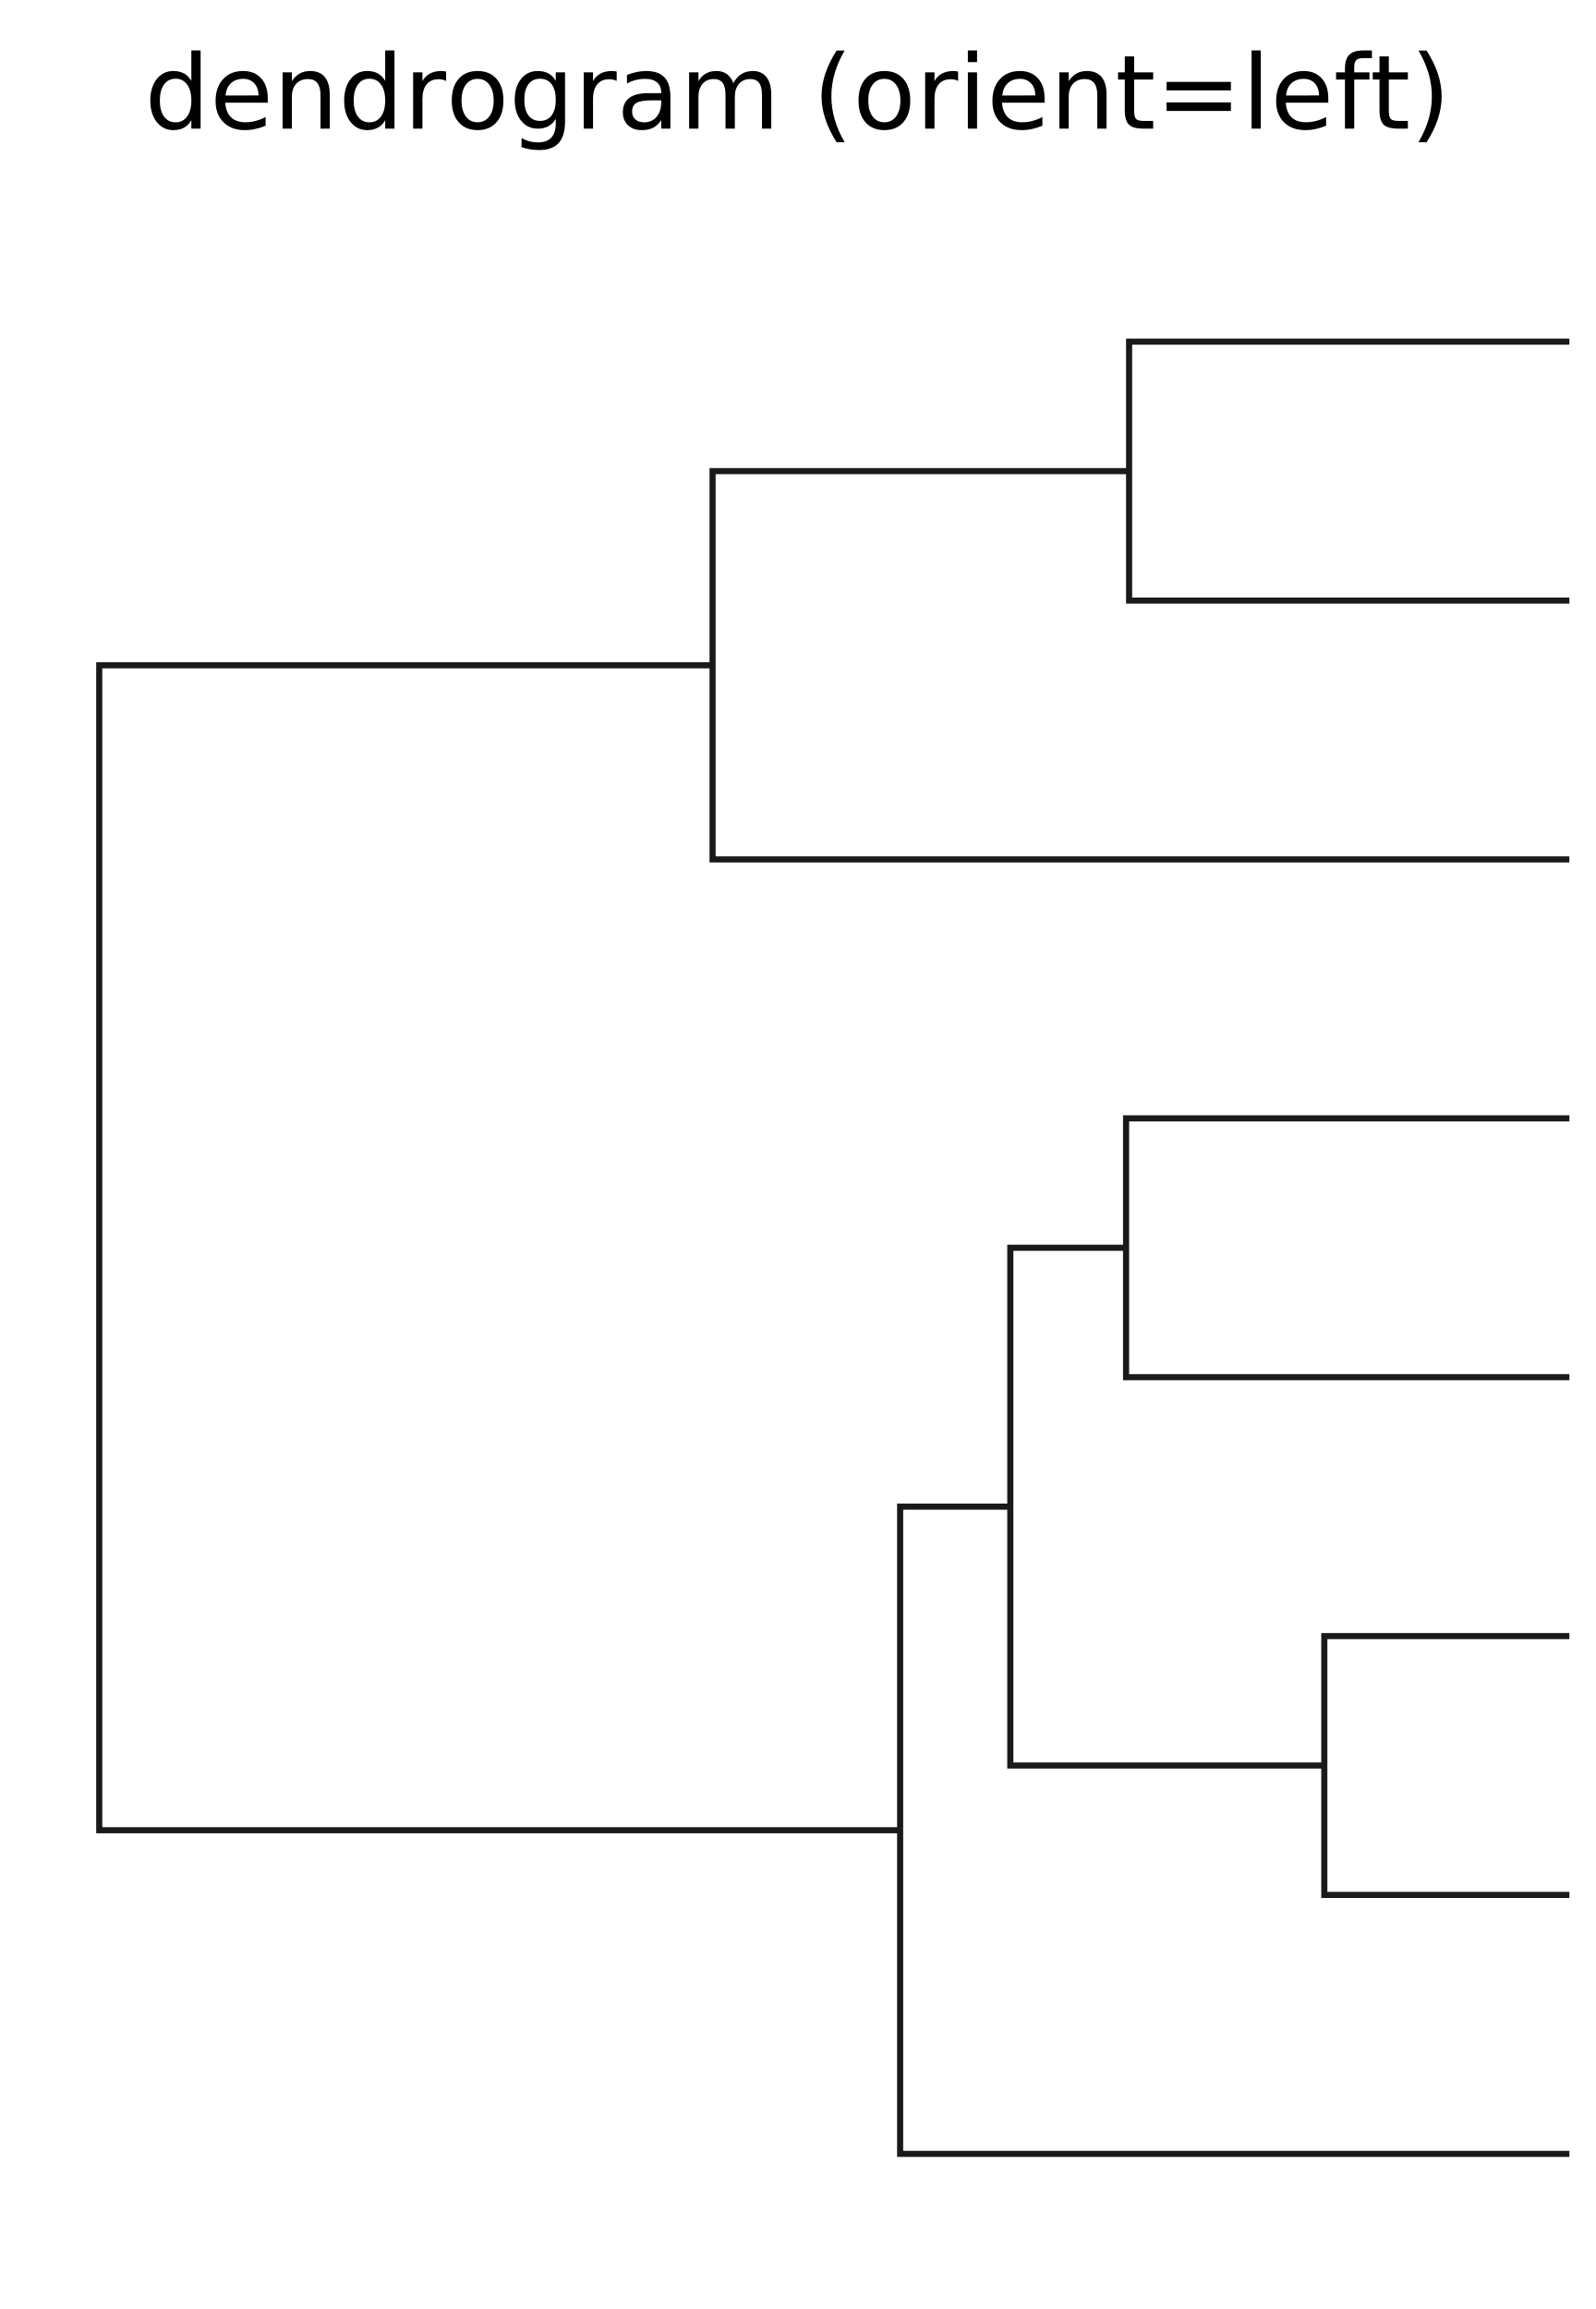
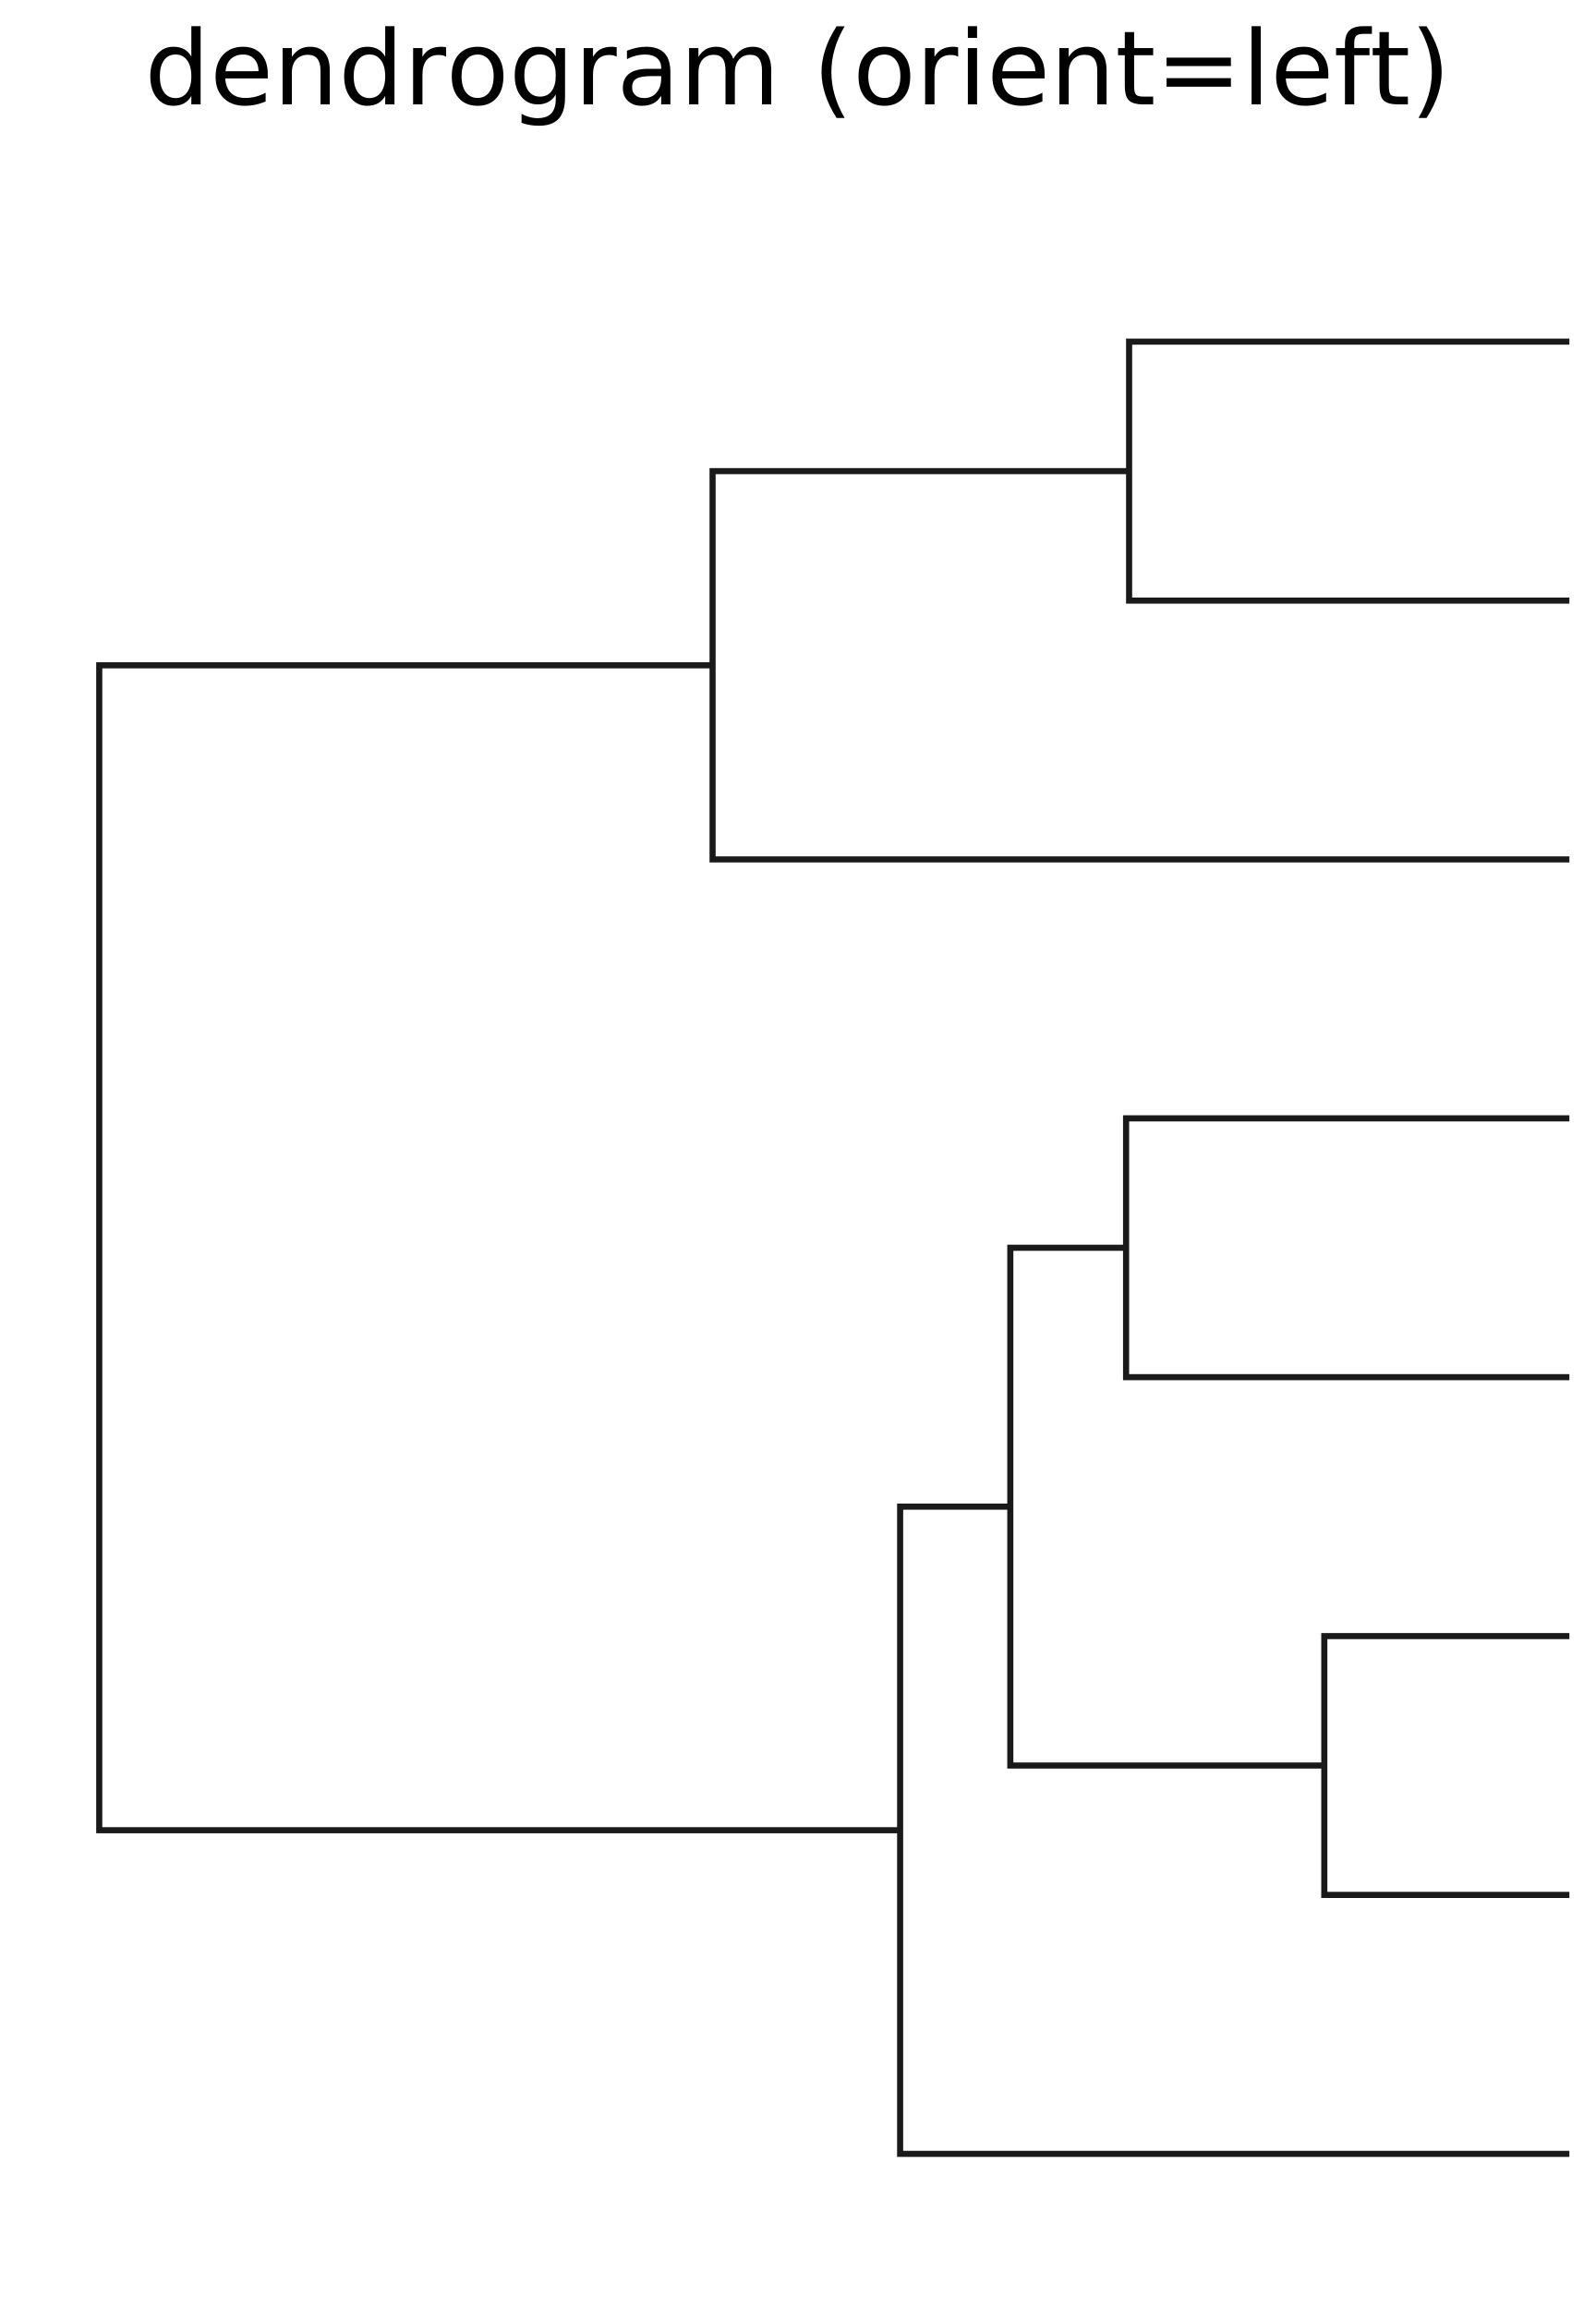
<svg xmlns="http://www.w3.org/2000/svg" width="248" height="359" viewBox="0 0 248 359" font-family="DejaVu Sans, Bitstream Vera Sans, Verdana, Arial, sans-serif" font-size="11" style="background:#fff" data-plotlet-version="0.5.1" data-plotlet-schema="2" data-plotlet-kind="figure">
  <g transform="translate(4,33)" data-plotlet-kind="panel" data-plotlet-title="dendrogram (orient=left)" data-plotlet-xscale="linear" data-plotlet-yscale="linear" data-plotlet-xlim="-0.06,1.2" data-plotlet-ylim="0,8" data-plotlet-panel-bbox="4,4,240,351" data-plotlet-data-area="0,29,240,322">
    <svg x="0" y="0" width="240" height="322" overflow="hidden">
      <g class="plotlet-artist" data-plotlet-type="dendrogram" data-plotlet-index="0" data-plotlet-color="#1a1a1a" data-plotlet-orient="left" data-plotlet-n-leaves="8" data-plotlet-max-height="1.2" data-plotlet-leaves="[6, 1, 2, 3, 5, 4, 0, 7]">
        <path d="M240.00,261.62 L201.90,261.62 L201.90,221.38 L240.00,221.38" fill="none" stroke="#1a1a1a" stroke-width="0.95" />
        <path d="M240.00,181.12 L171.08,181.12 L171.08,140.88 L240.00,140.88" fill="none" stroke="#1a1a1a" stroke-width="0.95" />
        <path d="M201.90,241.50 L153.08,241.50 L153.08,161.00 L171.08,161.00" fill="none" stroke="#1a1a1a" stroke-width="0.95" />
        <path d="M240.00,301.88 L135.95,301.88 L135.95,201.25 L153.08,201.25" fill="none" stroke="#1a1a1a" stroke-width="0.95" />
        <path d="M240.00,60.38 L171.55,60.38 L171.55,20.12 L240.00,20.12" fill="none" stroke="#1a1a1a" stroke-width="0.95" />
        <path d="M240.00,100.62 L106.79,100.62 L106.79,40.25 L171.55,40.25" fill="none" stroke="#1a1a1a" stroke-width="0.95" />
        <path d="M135.95,251.56 L11.43,251.56 L11.43,70.44 L106.79,70.44" fill="none" stroke="#1a1a1a" stroke-width="0.95" />
      </g>
    </svg>
-     <path d="M25.75 -20.42V-25.16H27.19V-13.00H25.75V-14.31Q25.30 -13.53 24.61 -13.15Q23.91 -12.77 22.95 -12.77Q21.36 -12.77 20.36 -14.04Q19.37 -15.30 19.37 -17.37Q19.37 -19.43 20.36 -20.70Q21.36 -21.96 22.95 -21.96Q23.91 -21.96 24.61 -21.58Q25.30 -21.20 25.75 -20.42ZM20.85 -17.37Q20.85 -15.78 21.50 -14.88Q22.16 -13.98 23.30 -13.98Q24.44 -13.98 25.09 -14.88Q25.75 -15.78 25.75 -17.37Q25.75 -18.95 25.09 -19.86Q24.44 -20.76 23.30 -20.76Q22.16 -20.76 21.50 -19.86Q20.85 -18.95 20.85 -17.37ZM37.63 -17.73V-17.03H31.02Q31.12 -15.55 31.92 -14.77Q32.72 -13.99 34.15 -13.99Q34.98 -13.99 35.75 -14.20Q36.53 -14.40 37.30 -14.80V-13.45Q36.52 -13.12 35.71 -12.95Q34.90 -12.77 34.06 -12.77Q31.97 -12.77 30.75 -13.99Q29.52 -15.21 29.52 -17.29Q29.52 -19.44 30.68 -20.70Q31.84 -21.96 33.81 -21.96Q35.58 -21.96 36.61 -20.82Q37.63 -19.69 37.63 -17.73ZM36.20 -18.16Q36.18 -19.34 35.54 -20.04Q34.89 -20.74 33.83 -20.74Q32.62 -20.74 31.90 -20.06Q31.18 -19.38 31.07 -18.15ZM47.27 -18.28V-13.00H45.83V-18.23Q45.83 -19.48 45.34 -20.09Q44.86 -20.71 43.89 -20.71Q42.73 -20.71 42.05 -19.97Q41.38 -19.23 41.38 -17.95V-13.00H39.94V-21.75H41.38V-20.39Q41.90 -21.18 42.60 -21.57Q43.30 -21.96 44.21 -21.96Q45.72 -21.96 46.49 -21.03Q47.27 -20.09 47.27 -18.28ZM55.89 -20.42V-25.16H57.33V-13.00H55.89V-14.31Q55.44 -13.53 54.75 -13.15Q54.05 -12.77 53.09 -12.77Q51.50 -12.77 50.50 -14.04Q49.51 -15.30 49.51 -17.37Q49.51 -19.43 50.50 -20.70Q51.50 -21.96 53.09 -21.96Q54.05 -21.96 54.75 -21.58Q55.44 -21.20 55.89 -20.42ZM50.99 -17.37Q50.99 -15.78 51.64 -14.88Q52.30 -13.98 53.44 -13.98Q54.58 -13.98 55.23 -14.88Q55.89 -15.78 55.89 -17.37Q55.89 -18.95 55.23 -19.86Q54.58 -20.76 53.44 -20.76Q52.30 -20.76 51.64 -19.86Q50.99 -18.95 50.99 -17.37ZM65.36 -20.41Q65.12 -20.55 64.83 -20.61Q64.55 -20.68 64.20 -20.68Q62.98 -20.68 62.33 -19.89Q61.68 -19.09 61.68 -17.61V-13.00H60.23V-21.75H61.68V-20.39Q62.13 -21.19 62.86 -21.57Q63.59 -21.96 64.62 -21.96Q64.77 -21.96 64.95 -21.94Q65.13 -21.92 65.35 -21.88ZM70.26 -20.74Q69.10 -20.74 68.43 -19.84Q67.76 -18.94 67.76 -17.37Q67.76 -15.80 68.43 -14.89Q69.09 -13.99 70.26 -13.99Q71.41 -13.99 72.08 -14.90Q72.75 -15.80 72.75 -17.37Q72.75 -18.92 72.08 -19.83Q71.41 -20.74 70.26 -20.74ZM70.26 -21.96Q72.13 -21.96 73.20 -20.74Q74.27 -19.52 74.27 -17.37Q74.27 -15.22 73.20 -14.00Q72.13 -12.77 70.26 -12.77Q68.38 -12.77 67.31 -14.00Q66.24 -15.22 66.24 -17.37Q66.24 -19.52 67.31 -20.74Q68.38 -21.96 70.26 -21.96ZM82.41 -17.48Q82.41 -19.04 81.77 -19.90Q81.12 -20.76 79.96 -20.76Q78.80 -20.76 78.16 -19.90Q77.52 -19.04 77.52 -17.48Q77.52 -15.92 78.16 -15.06Q78.80 -14.20 79.96 -14.20Q81.12 -14.20 81.77 -15.06Q82.41 -15.92 82.41 -17.48ZM83.85 -14.09Q83.85 -11.85 82.86 -10.76Q81.87 -9.67 79.82 -9.67Q79.06 -9.67 78.39 -9.79Q77.72 -9.90 77.09 -10.13V-11.53Q77.72 -11.19 78.34 -11.02Q78.95 -10.86 79.59 -10.86Q81.01 -10.86 81.71 -11.60Q82.41 -12.34 82.41 -13.83V-14.54Q81.97 -13.77 81.27 -13.38Q80.58 -13.00 79.61 -13.00Q78.00 -13.00 77.02 -14.23Q76.03 -15.45 76.03 -17.48Q76.03 -19.51 77.02 -20.73Q78.00 -21.96 79.61 -21.96Q80.58 -21.96 81.27 -21.58Q81.97 -21.20 82.41 -20.42V-21.75H83.85ZM91.88 -20.41Q91.64 -20.55 91.36 -20.61Q91.07 -20.68 90.73 -20.68Q89.51 -20.68 88.86 -19.89Q88.20 -19.09 88.20 -17.61V-13.00H86.76V-21.75H88.20V-20.39Q88.66 -21.19 89.38 -21.57Q90.11 -21.96 91.15 -21.96Q91.30 -21.96 91.48 -21.94Q91.66 -21.92 91.88 -21.88ZM97.37 -17.40Q95.62 -17.40 94.95 -17.00Q94.28 -16.60 94.28 -15.64Q94.28 -14.88 94.79 -14.43Q95.29 -13.98 96.16 -13.98Q97.35 -13.98 98.07 -14.82Q98.80 -15.67 98.80 -17.08V-17.40ZM100.23 -17.99V-13.00H98.80V-14.33Q98.30 -13.53 97.57 -13.15Q96.84 -12.77 95.77 -12.77Q94.43 -12.77 93.64 -13.53Q92.84 -14.28 92.84 -15.55Q92.84 -17.02 93.83 -17.77Q94.82 -18.52 96.78 -18.52H98.80V-18.66Q98.80 -19.66 98.14 -20.20Q97.49 -20.74 96.31 -20.74Q95.56 -20.74 94.85 -20.56Q94.14 -20.38 93.48 -20.02V-21.35Q94.27 -21.66 95.02 -21.81Q95.76 -21.96 96.46 -21.96Q98.36 -21.96 99.30 -20.98Q100.23 -19.99 100.23 -17.99ZM110.01 -20.07Q110.55 -21.04 111.30 -21.50Q112.05 -21.96 113.06 -21.96Q114.43 -21.96 115.17 -21.00Q115.91 -20.05 115.91 -18.28V-13.00H114.47V-18.23Q114.47 -19.49 114.02 -20.10Q113.58 -20.71 112.66 -20.71Q111.55 -20.71 110.90 -19.97Q110.25 -19.23 110.25 -17.95V-13.00H108.80V-18.23Q108.80 -19.50 108.36 -20.11Q107.91 -20.71 106.98 -20.71Q105.88 -20.71 105.23 -19.96Q104.59 -19.22 104.59 -17.95V-13.00H103.14V-21.75H104.59V-20.39Q105.08 -21.20 105.77 -21.58Q106.45 -21.96 107.40 -21.96Q108.35 -21.96 109.02 -21.48Q109.69 -20.99 110.01 -20.07ZM127.32 -25.14Q126.27 -23.34 125.77 -21.59Q125.26 -19.83 125.26 -18.02Q125.26 -16.22 125.77 -14.45Q126.28 -12.68 127.32 -10.89H126.07Q124.90 -12.73 124.32 -14.50Q123.73 -16.27 123.73 -18.02Q123.73 -19.77 124.31 -21.53Q124.89 -23.30 126.07 -25.14ZM133.50 -20.74Q132.34 -20.74 131.67 -19.84Q131.00 -18.94 131.00 -17.37Q131.00 -15.80 131.67 -14.89Q132.34 -13.99 133.50 -13.99Q134.65 -13.99 135.32 -14.90Q135.99 -15.80 135.99 -17.37Q135.99 -18.92 135.32 -19.83Q134.65 -20.74 133.50 -20.74ZM133.50 -21.96Q135.38 -21.96 136.45 -20.74Q137.52 -19.52 137.52 -17.37Q137.52 -15.22 136.45 -14.00Q135.38 -12.77 133.50 -12.77Q131.62 -12.77 130.55 -14.00Q129.48 -15.22 129.48 -17.37Q129.48 -19.52 130.55 -20.74Q131.62 -21.96 133.50 -21.96ZM144.97 -20.41Q144.73 -20.55 144.44 -20.61Q144.16 -20.68 143.81 -20.68Q142.59 -20.68 141.94 -19.89Q141.29 -19.09 141.29 -17.61V-13.00H139.84V-21.75H141.29V-20.39Q141.74 -21.19 142.47 -21.57Q143.20 -21.96 144.23 -21.96Q144.38 -21.96 144.56 -21.94Q144.74 -21.92 144.96 -21.88ZM146.48 -21.75H147.91V-13.00H146.48ZM146.48 -25.16H147.91V-23.34H146.48ZM158.41 -17.73V-17.03H151.80Q151.89 -15.55 152.69 -14.77Q153.49 -13.99 154.92 -13.99Q155.75 -13.99 156.53 -14.20Q157.30 -14.40 158.07 -14.80V-13.45Q157.30 -13.12 156.48 -12.95Q155.67 -12.77 154.84 -12.77Q152.74 -12.77 151.52 -13.99Q150.30 -15.21 150.30 -17.29Q150.30 -19.44 151.46 -20.70Q152.62 -21.96 154.59 -21.96Q156.35 -21.96 157.38 -20.82Q158.41 -19.69 158.41 -17.73ZM156.97 -18.16Q156.95 -19.34 156.31 -20.04Q155.66 -20.74 154.60 -20.74Q153.40 -20.74 152.68 -20.06Q151.95 -19.38 151.84 -18.15ZM168.04 -18.28V-13.00H166.60V-18.23Q166.60 -19.48 166.12 -20.09Q165.63 -20.71 164.66 -20.71Q163.50 -20.71 162.83 -19.97Q162.16 -19.23 162.16 -17.95V-13.00H160.71V-21.75H162.16V-20.39Q162.67 -21.18 163.37 -21.57Q164.07 -21.96 164.98 -21.96Q166.49 -21.96 167.27 -21.03Q168.04 -20.09 168.04 -18.28ZM172.33 -24.23V-21.75H175.29V-20.63H172.33V-15.88Q172.33 -14.81 172.62 -14.51Q172.91 -14.20 173.81 -14.20H175.29V-13.00H173.81Q172.15 -13.00 171.52 -13.62Q170.88 -14.24 170.88 -15.88V-20.63H169.83V-21.75H170.88V-24.23ZM177.37 -20.27H187.38V-18.95H177.37ZM177.37 -17.08H187.38V-15.75H177.37ZM190.59 -25.16H192.02V-13.00H190.59ZM202.52 -17.73V-17.03H195.91Q196.00 -15.55 196.80 -14.77Q197.60 -13.99 199.03 -13.99Q199.86 -13.99 200.64 -14.20Q201.41 -14.40 202.18 -14.80V-13.45Q201.41 -13.12 200.59 -12.95Q199.78 -12.77 198.95 -12.77Q196.85 -12.77 195.63 -13.99Q194.41 -15.21 194.41 -17.29Q194.41 -19.44 195.57 -20.70Q196.73 -21.96 198.70 -21.96Q200.46 -21.96 201.49 -20.82Q202.52 -19.69 202.52 -17.73ZM201.08 -18.16Q201.06 -19.34 200.42 -20.04Q199.77 -20.74 198.71 -20.74Q197.51 -20.74 196.79 -20.06Q196.06 -19.38 195.95 -18.15ZM209.30 -25.16V-23.96H207.93Q207.16 -23.96 206.86 -23.65Q206.55 -23.34 206.55 -22.52V-21.75H208.92V-20.63H206.55V-13.00H205.11V-20.63H203.73V-21.75H205.11V-22.36Q205.11 -23.82 205.79 -24.49Q206.47 -25.16 207.95 -25.16ZM211.93 -24.23V-21.75H214.89V-20.63H211.93V-15.88Q211.93 -14.81 212.22 -14.51Q212.52 -14.20 213.41 -14.20H214.89V-13.00H213.41Q211.75 -13.00 211.12 -13.62Q210.48 -14.24 210.48 -15.88V-20.63H209.43V-21.75H210.48V-24.23ZM216.55 -25.14H217.80Q218.98 -23.30 219.56 -21.53Q220.14 -19.77 220.14 -18.02Q220.14 -16.27 219.56 -14.50Q218.98 -12.73 217.80 -10.89H216.55Q217.59 -12.68 218.11 -14.45Q218.62 -16.22 218.62 -18.02Q218.62 -19.83 218.11 -21.59Q217.59 -23.34 216.55 -25.14Z" fill="#000" />
+     <path d="M25.75 -24.20V-28.93H27.19V-16.77H25.75V-18.09Q25.30 -17.30 24.61 -16.93Q23.91 -16.55 22.95 -16.55Q21.36 -16.55 20.36 -17.81Q19.37 -19.08 19.37 -21.14Q19.37 -23.20 20.36 -24.47Q21.36 -25.73 22.95 -25.73Q23.91 -25.73 24.61 -25.36Q25.30 -24.98 25.75 -24.20ZM20.85 -21.14Q20.85 -19.55 21.50 -18.65Q22.16 -17.75 23.30 -17.75Q24.44 -17.75 25.09 -18.65Q25.75 -19.55 25.75 -21.14Q25.75 -22.73 25.09 -23.63Q24.44 -24.53 23.30 -24.53Q22.16 -24.53 21.50 -23.63Q20.85 -22.73 20.85 -21.14ZM37.63 -21.51V-20.80H31.02Q31.12 -19.32 31.92 -18.54Q32.72 -17.77 34.15 -17.77Q34.98 -17.77 35.75 -17.97Q36.53 -18.17 37.30 -18.58V-17.22Q36.52 -16.89 35.71 -16.72Q34.90 -16.55 34.06 -16.55Q31.97 -16.55 30.75 -17.77Q29.52 -18.98 29.52 -21.06Q29.52 -23.21 30.68 -24.47Q31.84 -25.73 33.81 -25.73Q35.58 -25.73 36.61 -24.60Q37.63 -23.46 37.63 -21.51ZM36.20 -21.93Q36.18 -23.11 35.54 -23.81Q34.89 -24.52 33.83 -24.52Q32.62 -24.52 31.90 -23.84Q31.18 -23.16 31.07 -21.92ZM47.27 -22.05V-16.77H45.83V-22.01Q45.83 -23.25 45.34 -23.87Q44.86 -24.48 43.89 -24.48Q42.73 -24.48 42.05 -23.74Q41.38 -23.00 41.38 -21.72V-16.77H39.94V-25.52H41.38V-24.16Q41.90 -24.95 42.60 -25.34Q43.30 -25.73 44.21 -25.73Q45.72 -25.73 46.49 -24.80Q47.27 -23.87 47.27 -22.05ZM55.89 -24.20V-28.93H57.33V-16.77H55.89V-18.09Q55.44 -17.30 54.75 -16.93Q54.05 -16.55 53.09 -16.55Q51.50 -16.55 50.50 -17.81Q49.51 -19.08 49.51 -21.14Q49.51 -23.20 50.50 -24.47Q51.50 -25.73 53.09 -25.73Q54.05 -25.73 54.75 -25.36Q55.44 -24.98 55.89 -24.20ZM50.99 -21.14Q50.99 -19.55 51.64 -18.65Q52.30 -17.75 53.44 -17.75Q54.58 -17.75 55.23 -18.65Q55.89 -19.55 55.89 -21.14Q55.89 -22.73 55.23 -23.63Q54.58 -24.53 53.44 -24.53Q52.30 -24.53 51.64 -23.63Q50.99 -22.73 50.99 -21.14ZM65.36 -24.18Q65.12 -24.32 64.83 -24.39Q64.55 -24.45 64.20 -24.45Q62.98 -24.45 62.33 -23.66Q61.68 -22.87 61.68 -21.38V-16.77H60.23V-25.52H61.68V-24.16Q62.13 -24.96 62.86 -25.35Q63.59 -25.73 64.62 -25.73Q64.77 -25.73 64.95 -25.71Q65.13 -25.70 65.35 -25.66ZM70.26 -24.52Q69.10 -24.52 68.43 -23.61Q67.76 -22.71 67.76 -21.14Q67.76 -19.57 68.43 -18.67Q69.09 -17.77 70.26 -17.77Q71.41 -17.77 72.08 -18.67Q72.75 -19.58 72.75 -21.14Q72.75 -22.70 72.08 -23.61Q71.41 -24.52 70.26 -24.52ZM70.26 -25.73Q72.13 -25.73 73.20 -24.52Q74.27 -23.30 74.27 -21.14Q74.27 -18.99 73.20 -17.77Q72.13 -16.55 70.26 -16.55Q68.38 -16.55 67.31 -17.77Q66.24 -18.99 66.24 -21.14Q66.24 -23.30 67.31 -24.52Q68.38 -25.73 70.26 -25.73ZM82.41 -21.25Q82.41 -22.81 81.77 -23.67Q81.12 -24.53 79.96 -24.53Q78.80 -24.53 78.16 -23.67Q77.52 -22.81 77.52 -21.25Q77.52 -19.70 78.16 -18.84Q78.80 -17.98 79.96 -17.98Q81.12 -17.98 81.77 -18.84Q82.41 -19.70 82.41 -21.25ZM83.85 -17.86Q83.85 -15.62 82.86 -14.54Q81.87 -13.45 79.82 -13.45Q79.06 -13.45 78.39 -13.56Q77.72 -13.67 77.09 -13.91V-15.30Q77.72 -14.96 78.34 -14.80Q78.95 -14.63 79.59 -14.63Q81.01 -14.63 81.71 -15.37Q82.41 -16.11 82.41 -17.60V-18.31Q81.97 -17.54 81.27 -17.16Q80.58 -16.77 79.61 -16.77Q78.00 -16.77 77.02 -18.00Q76.03 -19.23 76.03 -21.25Q76.03 -23.28 77.02 -24.51Q78.00 -25.73 79.61 -25.73Q80.58 -25.73 81.27 -25.35Q81.97 -24.97 82.41 -24.20V-25.52H83.85ZM91.88 -24.18Q91.64 -24.32 91.36 -24.39Q91.07 -24.45 90.73 -24.45Q89.51 -24.45 88.86 -23.66Q88.20 -22.87 88.20 -21.38V-16.77H86.76V-25.52H88.20V-24.16Q88.66 -24.96 89.38 -25.35Q90.11 -25.73 91.15 -25.73Q91.30 -25.73 91.48 -25.71Q91.66 -25.70 91.88 -25.66ZM97.37 -21.17Q95.62 -21.17 94.95 -20.77Q94.28 -20.38 94.28 -19.41Q94.28 -18.65 94.79 -18.20Q95.29 -17.75 96.16 -17.75Q97.35 -17.75 98.07 -18.60Q98.80 -19.45 98.80 -20.85V-21.17ZM100.23 -21.77V-16.77H98.80V-18.10Q98.30 -17.30 97.57 -16.93Q96.84 -16.55 95.77 -16.55Q94.43 -16.55 93.64 -17.30Q92.84 -18.05 92.84 -19.32Q92.84 -20.80 93.83 -21.55Q94.82 -22.30 96.78 -22.30H98.80V-22.44Q98.80 -23.43 98.14 -23.97Q97.49 -24.52 96.31 -24.52Q95.56 -24.52 94.85 -24.34Q94.14 -24.16 93.48 -23.80V-25.12Q94.27 -25.43 95.02 -25.58Q95.76 -25.73 96.46 -25.73Q98.36 -25.73 99.30 -24.75Q100.23 -23.77 100.23 -21.77ZM110.01 -23.84Q110.55 -24.81 111.30 -25.27Q112.05 -25.73 113.06 -25.73Q114.43 -25.73 115.17 -24.78Q115.91 -23.82 115.91 -22.05V-16.77H114.47V-22.01Q114.47 -23.27 114.02 -23.88Q113.58 -24.48 112.66 -24.48Q111.55 -24.48 110.90 -23.74Q110.25 -23.00 110.25 -21.72V-16.77H108.80V-22.01Q108.80 -23.27 108.36 -23.88Q107.91 -24.48 106.98 -24.48Q105.88 -24.48 105.23 -23.74Q104.59 -22.99 104.59 -21.72V-16.77H103.14V-25.52H104.59V-24.16Q105.08 -24.97 105.77 -25.35Q106.45 -25.73 107.40 -25.73Q108.35 -25.73 109.02 -25.25Q109.69 -24.77 110.01 -23.84ZM127.32 -28.91Q126.27 -27.12 125.77 -25.36Q125.26 -23.60 125.26 -21.80Q125.26 -19.99 125.77 -18.22Q126.28 -16.45 127.32 -14.66H126.07Q124.90 -16.50 124.32 -18.27Q123.73 -20.05 123.73 -21.80Q123.73 -23.54 124.31 -25.30Q124.89 -27.07 126.07 -28.91ZM133.50 -24.52Q132.34 -24.52 131.67 -23.61Q131.00 -22.71 131.00 -21.14Q131.00 -19.57 131.67 -18.67Q132.34 -17.77 133.50 -17.77Q134.65 -17.77 135.32 -18.67Q135.99 -19.58 135.99 -21.14Q135.99 -22.70 135.32 -23.61Q134.65 -24.52 133.50 -24.52ZM133.50 -25.73Q135.38 -25.73 136.45 -24.52Q137.52 -23.30 137.52 -21.14Q137.52 -18.99 136.45 -17.77Q135.38 -16.55 133.50 -16.55Q131.62 -16.55 130.55 -17.77Q129.48 -18.99 129.48 -21.14Q129.48 -23.30 130.55 -24.52Q131.62 -25.73 133.50 -25.73ZM144.97 -24.18Q144.73 -24.32 144.44 -24.39Q144.16 -24.45 143.81 -24.45Q142.59 -24.45 141.94 -23.66Q141.29 -22.87 141.29 -21.38V-16.77H139.84V-25.52H141.29V-24.16Q141.74 -24.96 142.47 -25.35Q143.20 -25.73 144.23 -25.73Q144.38 -25.73 144.56 -25.71Q144.74 -25.70 144.96 -25.66ZM146.48 -25.52H147.91V-16.77H146.48ZM146.48 -28.93H147.91V-27.11H146.48ZM158.41 -21.51V-20.80H151.80Q151.89 -19.32 152.69 -18.54Q153.49 -17.77 154.92 -17.77Q155.75 -17.77 156.53 -17.97Q157.30 -18.17 158.07 -18.58V-17.22Q157.30 -16.89 156.48 -16.72Q155.67 -16.55 154.84 -16.55Q152.74 -16.55 151.52 -17.77Q150.30 -18.98 150.30 -21.06Q150.30 -23.21 151.46 -24.47Q152.62 -25.73 154.59 -25.73Q156.35 -25.73 157.38 -24.60Q158.41 -23.46 158.41 -21.51ZM156.97 -21.93Q156.95 -23.11 156.31 -23.81Q155.66 -24.52 154.60 -24.52Q153.40 -24.52 152.68 -23.84Q151.95 -23.16 151.84 -21.92ZM168.04 -22.05V-16.77H166.60V-22.01Q166.60 -23.25 166.12 -23.87Q165.63 -24.48 164.66 -24.48Q163.50 -24.48 162.83 -23.74Q162.16 -23.00 162.16 -21.72V-16.77H160.71V-25.52H162.16V-24.16Q162.67 -24.95 163.37 -25.34Q164.07 -25.73 164.98 -25.73Q166.49 -25.73 167.27 -24.80Q168.04 -23.87 168.04 -22.05ZM172.33 -28.01V-25.52H175.29V-24.41H172.33V-19.66Q172.33 -18.59 172.62 -18.28Q172.91 -17.98 173.81 -17.98H175.29V-16.77H173.81Q172.15 -16.77 171.52 -17.39Q170.88 -18.02 170.88 -19.66V-24.41H169.83V-25.52H170.88V-28.01ZM177.37 -24.04H187.38V-22.73H177.37ZM177.37 -20.85H187.38V-19.52H177.37ZM190.59 -28.93H192.02V-16.77H190.59ZM202.52 -21.51V-20.80H195.91Q196.00 -19.32 196.80 -18.54Q197.60 -17.77 199.03 -17.77Q199.86 -17.77 200.64 -17.97Q201.41 -18.17 202.18 -18.58V-17.22Q201.41 -16.89 200.59 -16.72Q199.78 -16.55 198.95 -16.55Q196.85 -16.55 195.63 -17.77Q194.41 -18.98 194.41 -21.06Q194.41 -23.21 195.57 -24.47Q196.73 -25.73 198.70 -25.73Q200.46 -25.73 201.49 -24.60Q202.52 -23.46 202.52 -21.51ZM201.08 -21.93Q201.06 -23.11 200.42 -23.81Q199.77 -24.52 198.71 -24.52Q197.51 -24.52 196.79 -23.84Q196.06 -23.16 195.95 -21.92ZM209.30 -28.93V-27.73H207.93Q207.16 -27.73 206.86 -27.42Q206.55 -27.11 206.55 -26.30V-25.52H208.92V-24.41H206.55V-16.77H205.11V-24.41H203.73V-25.52H205.11V-26.13Q205.11 -27.59 205.79 -28.26Q206.47 -28.93 207.95 -28.93ZM211.93 -28.01V-25.52H214.89V-24.41H211.93V-19.66Q211.93 -18.59 212.22 -18.28Q212.52 -17.98 213.41 -17.98H214.89V-16.77H213.41Q211.75 -16.77 211.12 -17.39Q210.48 -18.02 210.48 -19.66V-24.41H209.43V-25.52H210.48V-28.01ZM216.55 -28.91H217.80Q218.98 -27.07 219.56 -25.30Q220.14 -23.54 220.14 -21.80Q220.14 -20.05 219.56 -18.27Q218.98 -16.50 217.80 -14.66H216.55Q217.59 -16.45 218.11 -18.22Q218.62 -19.99 218.62 -21.80Q218.62 -23.60 218.11 -25.36Q217.59 -27.12 216.55 -28.91Z" fill="#000" />
  </g>
</svg>
